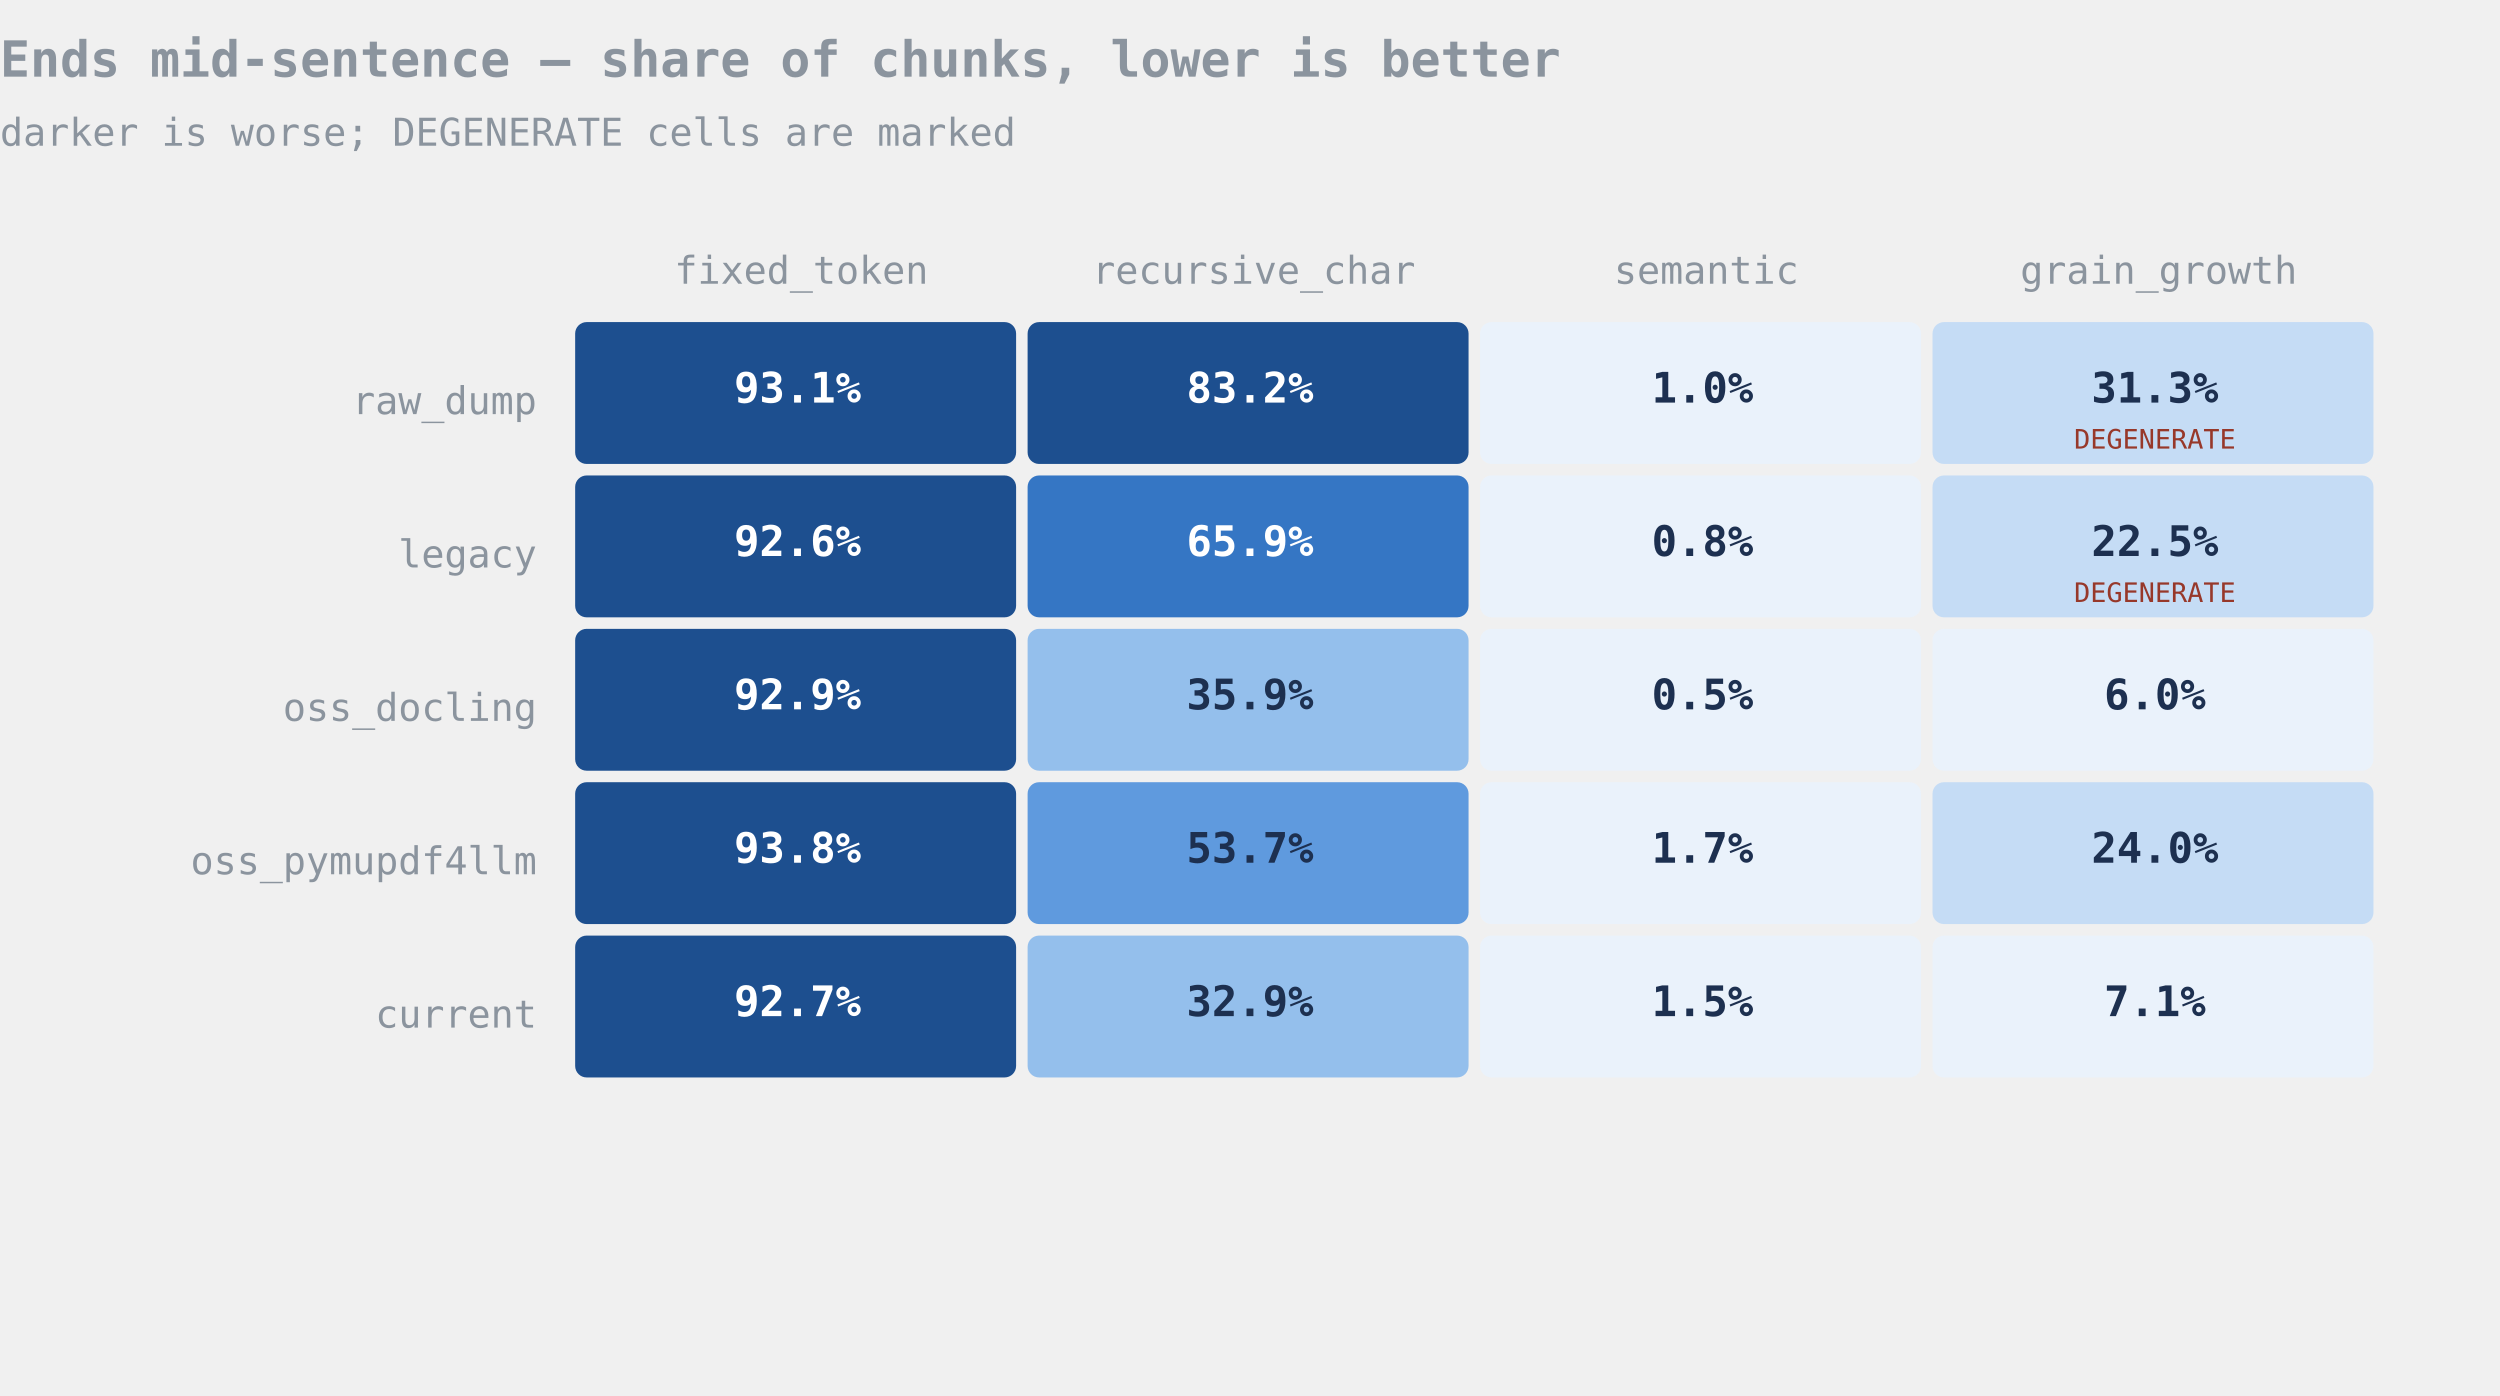
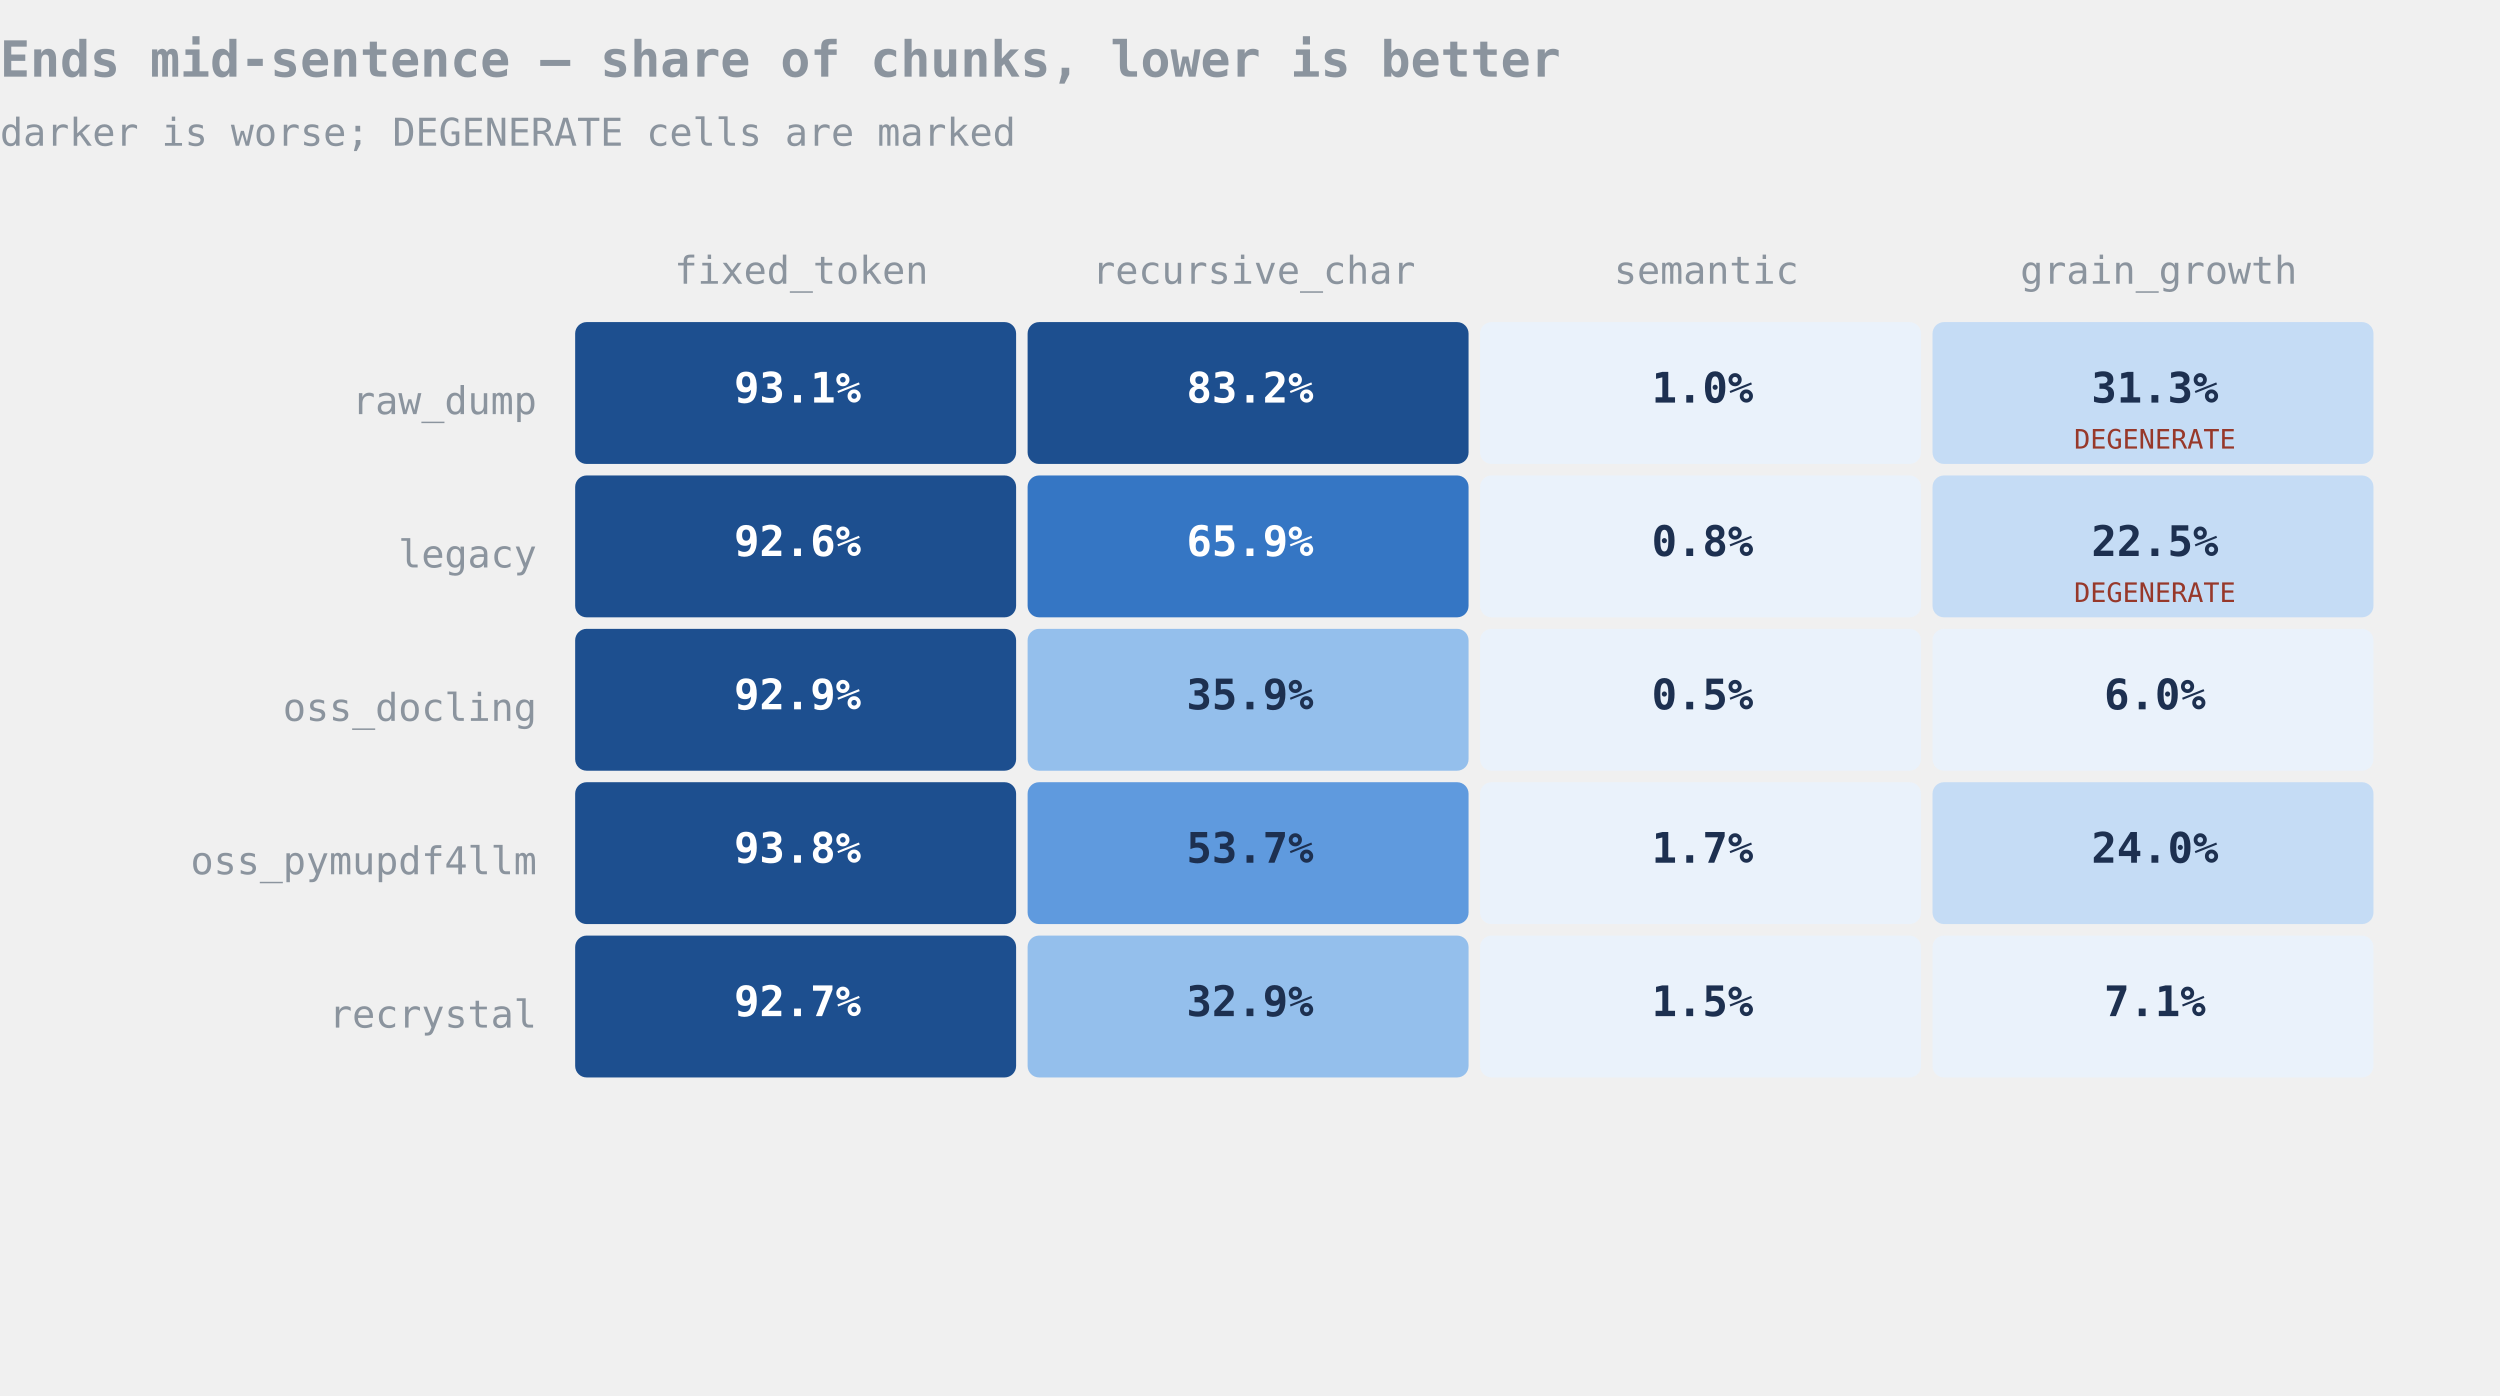
<svg xmlns="http://www.w3.org/2000/svg" viewBox="0 0 652 364" width="652" height="364" font-family="ui-monospace,Menlo,monospace">
  <text x="0.0" y="20.0" font-size="13" fill="#8b949e" text-anchor="start" font-weight="600">Ends mid-sentence — share of chunks, lower is better</text>
  <text x="0.0" y="38.0" font-size="10" fill="#8b949e" text-anchor="start" font-weight="normal">darker is worse; DEGENERATE cells are marked</text>
  <text x="209.0" y="74.0" font-size="10" fill="#8b949e" text-anchor="middle" font-weight="normal">fixed_token</text>
  <text x="327.0" y="74.0" font-size="10" fill="#8b949e" text-anchor="middle" font-weight="normal">recursive_char</text>
  <text x="445.0" y="74.0" font-size="10" fill="#8b949e" text-anchor="middle" font-weight="normal">semantic</text>
  <text x="563.0" y="74.0" font-size="10" fill="#8b949e" text-anchor="middle" font-weight="normal">grain_growth</text>
  <text x="140.0" y="108.0" font-size="10" fill="#8b949e" text-anchor="end" font-weight="normal">raw_dump</text>
  <rect x="150" y="84" width="115" height="37" rx="3" fill="#1d4f8f" />
  <text x="208.0" y="105.0" font-size="11" fill="#ffffff" text-anchor="middle" font-weight="600">93.1%</text>
  <rect x="268" y="84" width="115" height="37" rx="3" fill="#1d4f8f" />
  <text x="326.0" y="105.0" font-size="11" fill="#ffffff" text-anchor="middle" font-weight="600">83.2%</text>
  <rect x="386" y="84" width="115" height="37" rx="3" fill="#eaf2fb" />
  <text x="444.0" y="105.0" font-size="11" fill="#1d3050" text-anchor="middle" font-weight="600">1.0%</text>
  <rect x="504" y="84" width="115" height="37" rx="3" fill="#c5dcf5" />
  <text x="562.0" y="105.0" font-size="11" fill="#1d3050" text-anchor="middle" font-weight="600">31.3%</text>
  <text x="562.0" y="117.0" font-size="7" fill="#97382a" text-anchor="middle" font-weight="normal">DEGENERATE</text>
  <text x="140.0" y="148.0" font-size="10" fill="#8b949e" text-anchor="end" font-weight="normal">legacy</text>
  <rect x="150" y="124" width="115" height="37" rx="3" fill="#1d4f8f" />
  <text x="208.0" y="145.0" font-size="11" fill="#ffffff" text-anchor="middle" font-weight="600">92.6%</text>
  <rect x="268" y="124" width="115" height="37" rx="3" fill="#3576c4" />
  <text x="326.0" y="145.0" font-size="11" fill="#ffffff" text-anchor="middle" font-weight="600">65.9%</text>
  <rect x="386" y="124" width="115" height="37" rx="3" fill="#eaf2fb" />
  <text x="444.0" y="145.0" font-size="11" fill="#1d3050" text-anchor="middle" font-weight="600">0.8%</text>
  <rect x="504" y="124" width="115" height="37" rx="3" fill="#c5dcf5" />
  <text x="562.0" y="145.0" font-size="11" fill="#1d3050" text-anchor="middle" font-weight="600">22.5%</text>
  <text x="562.0" y="157.0" font-size="7" fill="#97382a" text-anchor="middle" font-weight="normal">DEGENERATE</text>
  <text x="140.0" y="188.0" font-size="10" fill="#8b949e" text-anchor="end" font-weight="normal">oss_docling</text>
  <rect x="150" y="164" width="115" height="37" rx="3" fill="#1d4f8f" />
  <text x="208.0" y="185.0" font-size="11" fill="#ffffff" text-anchor="middle" font-weight="600">92.9%</text>
  <rect x="268" y="164" width="115" height="37" rx="3" fill="#94bfec" />
  <text x="326.0" y="185.0" font-size="11" fill="#1d3050" text-anchor="middle" font-weight="600">35.9%</text>
  <rect x="386" y="164" width="115" height="37" rx="3" fill="#eaf2fb" />
  <text x="444.0" y="185.0" font-size="11" fill="#1d3050" text-anchor="middle" font-weight="600">0.5%</text>
  <rect x="504" y="164" width="115" height="37" rx="3" fill="#eaf2fb" />
  <text x="562.0" y="185.0" font-size="11" fill="#1d3050" text-anchor="middle" font-weight="600">6.0%</text>
  <text x="140.0" y="228.0" font-size="10" fill="#8b949e" text-anchor="end" font-weight="normal">oss_pymupdf4llm</text>
  <rect x="150" y="204" width="115" height="37" rx="3" fill="#1d4f8f" />
  <text x="208.0" y="225.0" font-size="11" fill="#ffffff" text-anchor="middle" font-weight="600">93.8%</text>
  <rect x="268" y="204" width="115" height="37" rx="3" fill="#5f9ade" />
  <text x="326.0" y="225.0" font-size="11" fill="#1d3050" text-anchor="middle" font-weight="600">53.7%</text>
  <rect x="386" y="204" width="115" height="37" rx="3" fill="#eaf2fb" />
  <text x="444.0" y="225.0" font-size="11" fill="#1d3050" text-anchor="middle" font-weight="600">1.7%</text>
  <rect x="504" y="204" width="115" height="37" rx="3" fill="#c5dcf5" />
  <text x="562.0" y="225.0" font-size="11" fill="#1d3050" text-anchor="middle" font-weight="600">24.0%</text>
-   <text x="140.0" y="268.0" font-size="10" fill="#8b949e" text-anchor="end" font-weight="normal">current</text>
+   <text x="140.0" y="268.0" font-size="10" fill="#8b949e" text-anchor="end" font-weight="normal">recrystal</text>
  <rect x="150" y="244" width="115" height="37" rx="3" fill="#1d4f8f" />
  <text x="208.0" y="265.0" font-size="11" fill="#ffffff" text-anchor="middle" font-weight="600">92.7%</text>
  <rect x="268" y="244" width="115" height="37" rx="3" fill="#94bfec" />
  <text x="326.0" y="265.0" font-size="11" fill="#1d3050" text-anchor="middle" font-weight="600">32.9%</text>
  <rect x="386" y="244" width="115" height="37" rx="3" fill="#eaf2fb" />
  <text x="444.0" y="265.0" font-size="11" fill="#1d3050" text-anchor="middle" font-weight="600">1.5%</text>
  <rect x="504" y="244" width="115" height="37" rx="3" fill="#eaf2fb" />
  <text x="562.0" y="265.0" font-size="11" fill="#1d3050" text-anchor="middle" font-weight="600">7.1%</text>
</svg>
